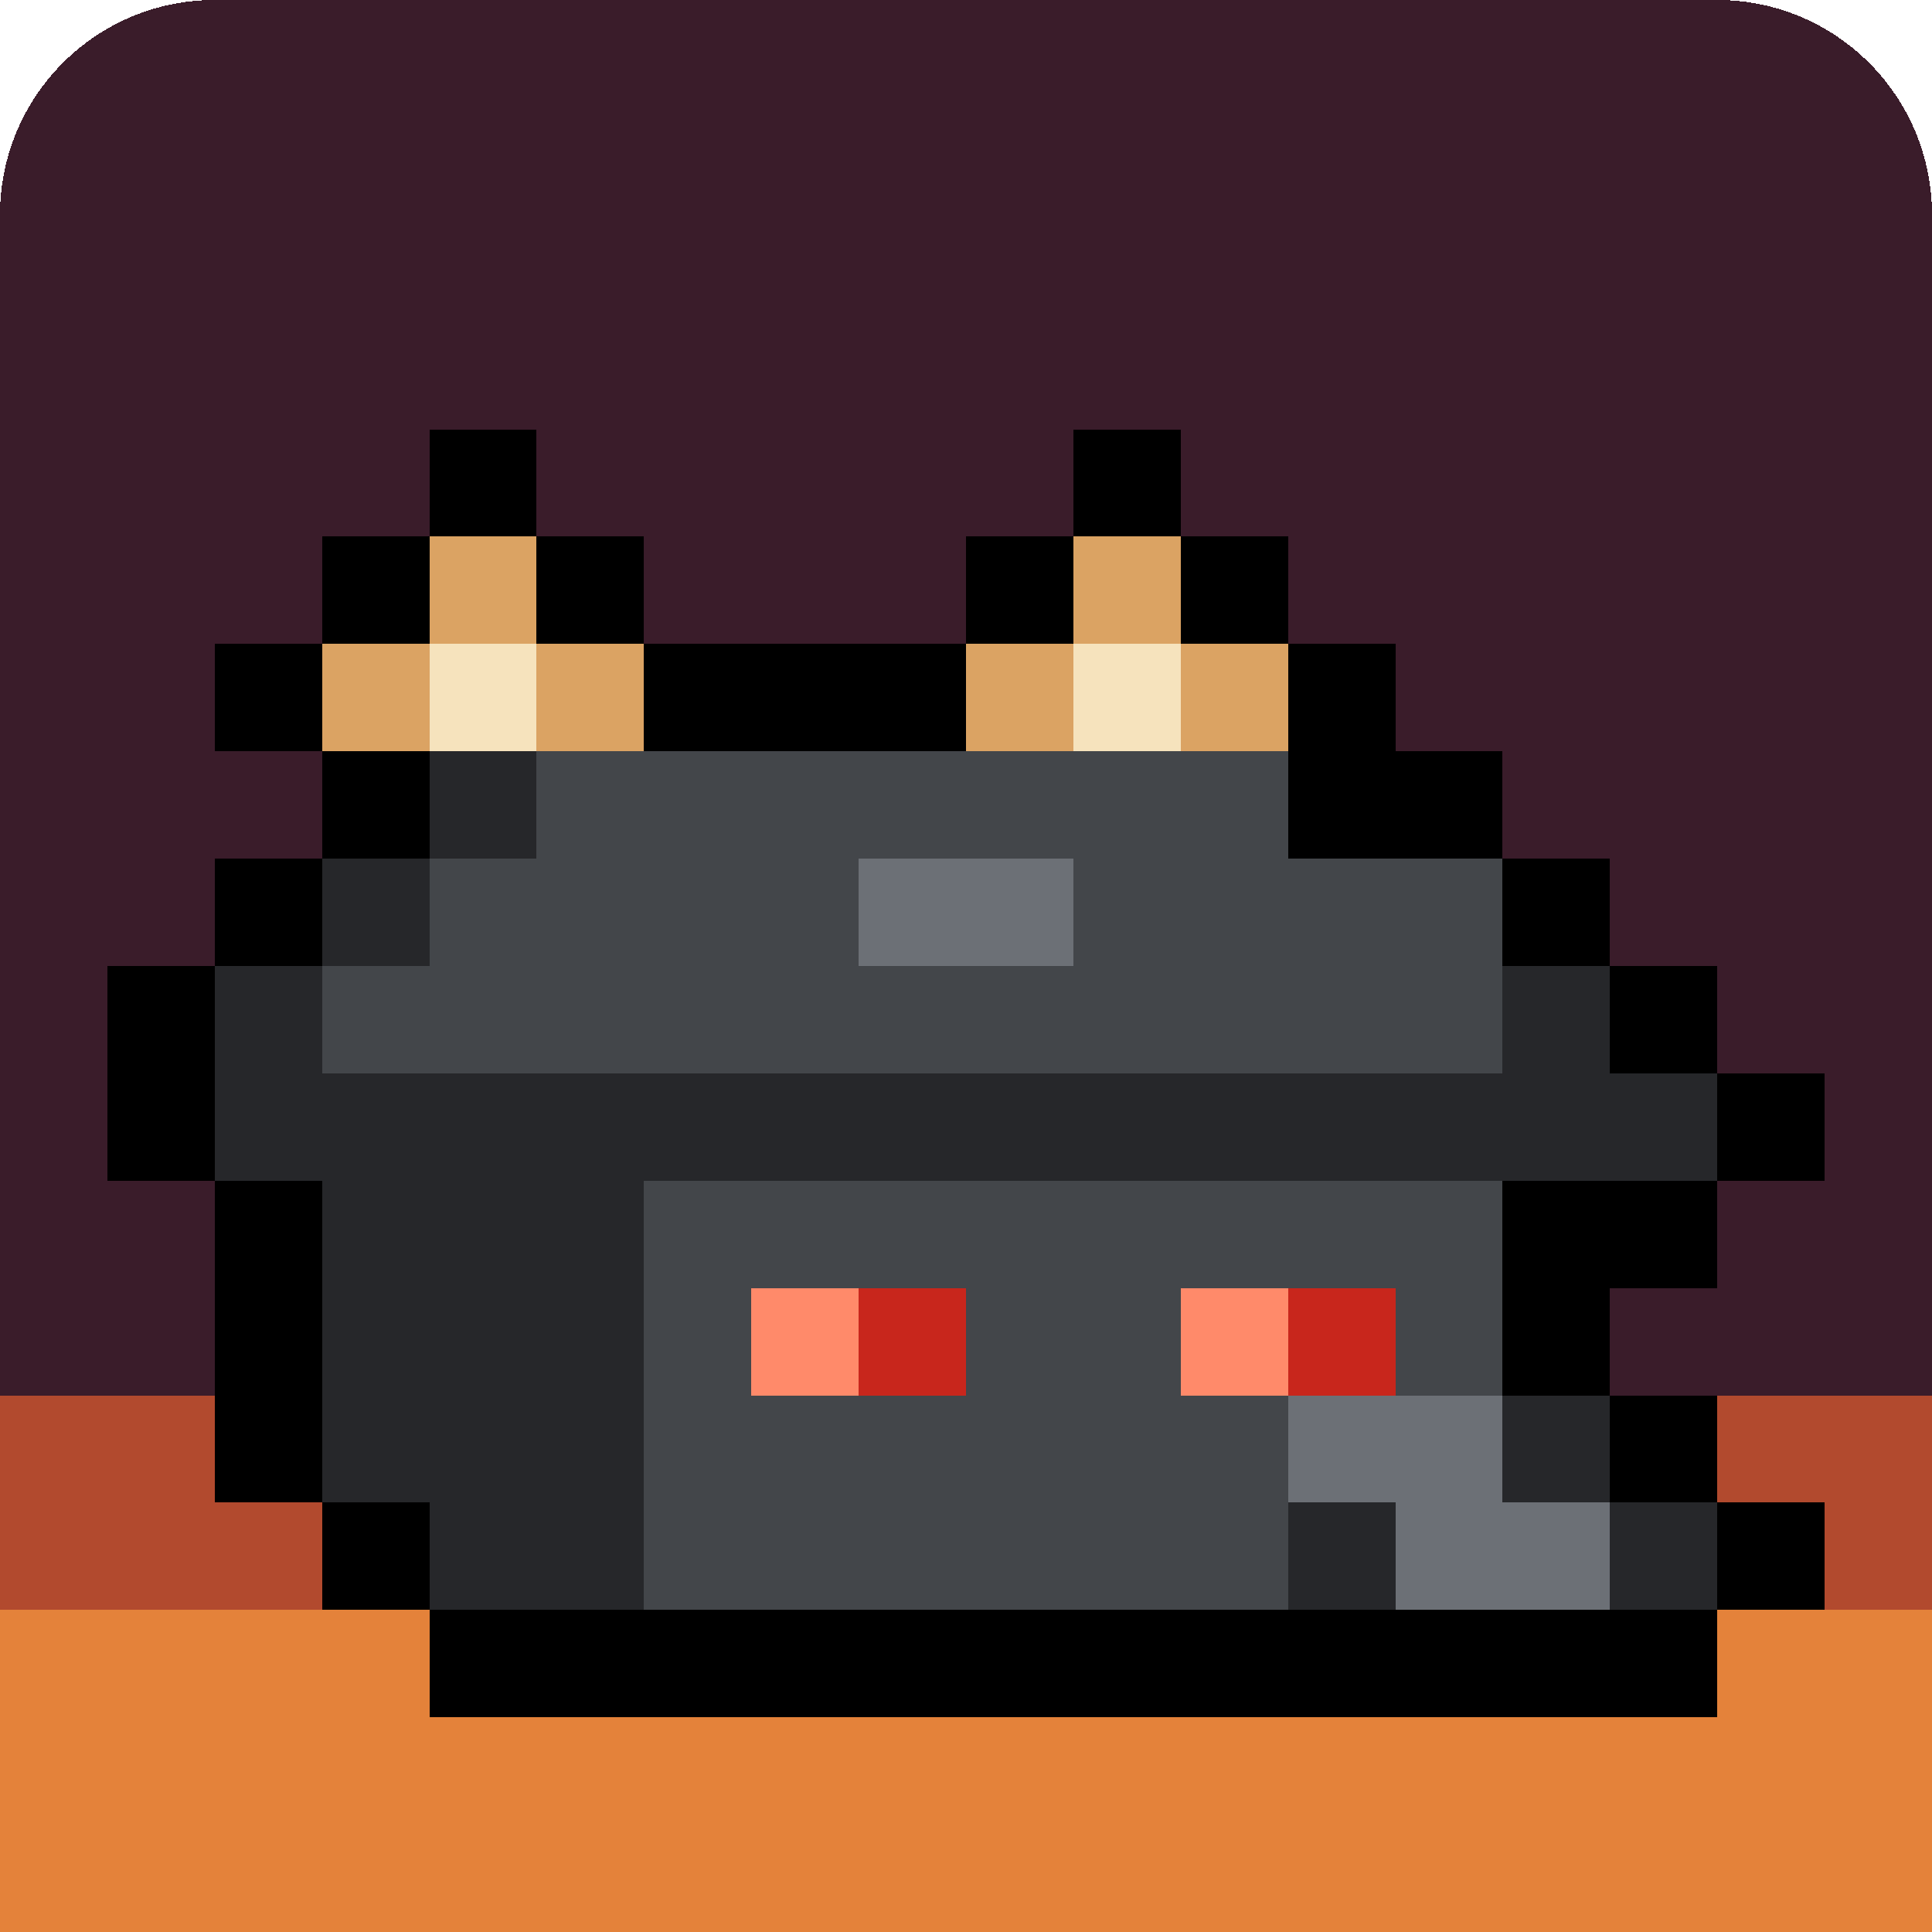
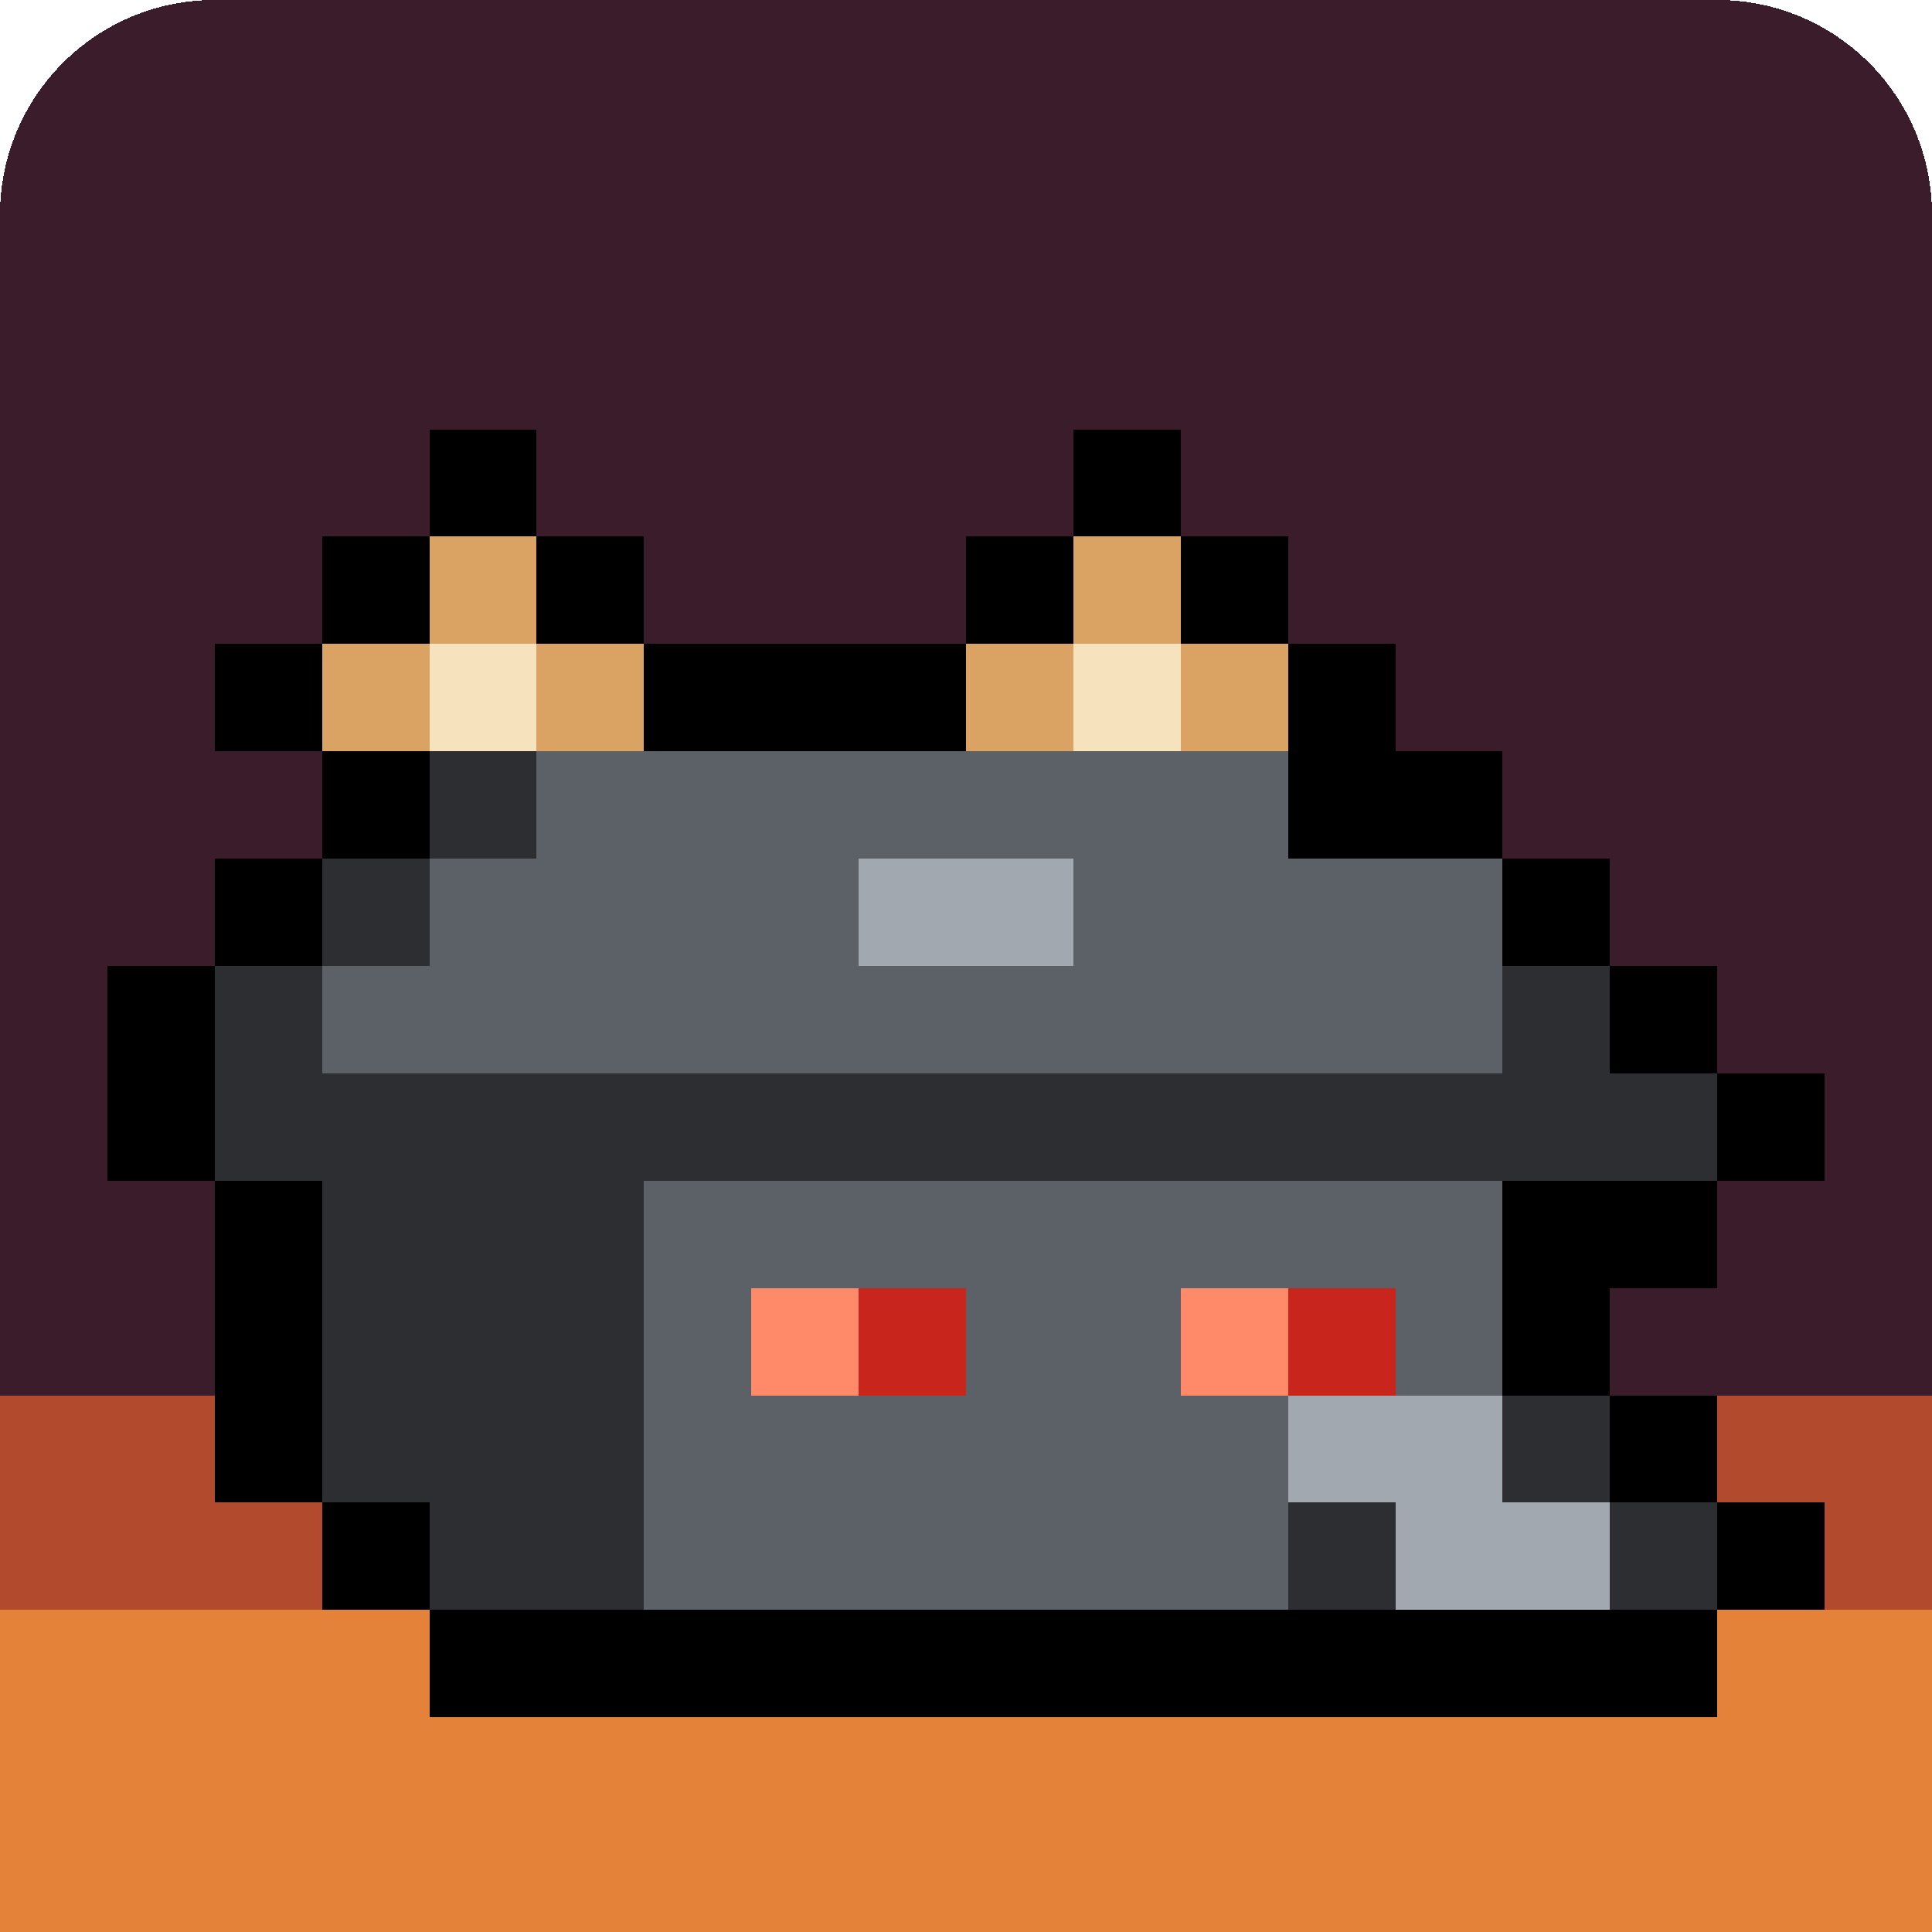
<svg xmlns="http://www.w3.org/2000/svg" viewBox="0 0 18 18" shape-rendering="crispEdges" role="img" aria-label="Commander Poom">
  <rect width="18" height="18" rx="2" fill="#3a1c2a" />
  <rect y="13" width="18" height="5" fill="#b24a2e" />
  <rect y="15" width="18" height="3" fill="#e4823a" />
  <rect x="4" y="4" width="1" height="1" fill="#000000" />
  <rect x="10" y="4" width="1" height="1" fill="#000000" />
  <rect x="3" y="5" width="1" height="1" fill="#000000" />
  <rect x="4" y="5" width="1" height="1" fill="#dba363" />
  <rect x="5" y="5" width="1" height="1" fill="#000000" />
  <rect x="9" y="5" width="1" height="1" fill="#000000" />
  <rect x="10" y="5" width="1" height="1" fill="#dba363" />
  <rect x="11" y="5" width="1" height="1" fill="#000000" />
  <rect x="2" y="6" width="1" height="1" fill="#000000" />
  <rect x="3" y="6" width="1" height="1" fill="#dba363" />
  <rect x="4" y="6" width="1" height="1" fill="#f6e3bd" />
  <rect x="5" y="6" width="1" height="1" fill="#dba363" />
  <rect x="6" y="6" width="1" height="1" fill="#000000" />
  <rect x="7" y="6" width="1" height="1" fill="#000000" />
  <rect x="8" y="6" width="1" height="1" fill="#000000" />
  <rect x="9" y="6" width="1" height="1" fill="#dba363" />
  <rect x="10" y="6" width="1" height="1" fill="#f6e3bd" />
  <rect x="11" y="6" width="1" height="1" fill="#dba363" />
  <rect x="12" y="6" width="1" height="1" fill="#000000" />
  <rect x="3" y="7" width="1" height="1" fill="#000000" />
-   <rect x="4" y="7" width="1" height="1" fill="#26272a" />
-   <rect x="5" y="7" width="1" height="1" fill="#43464a" />
-   <rect x="6" y="7" width="1" height="1" fill="#43464a" />
-   <rect x="7" y="7" width="1" height="1" fill="#43464a" />
-   <rect x="8" y="7" width="1" height="1" fill="#43464a" />
-   <rect x="9" y="7" width="1" height="1" fill="#43464a" />
-   <rect x="10" y="7" width="1" height="1" fill="#43464a" />
-   <rect x="11" y="7" width="1" height="1" fill="#43464a" />
+   <rect x="4" y="7" width="1" height="1" fill="#2c2e32" />
+   <rect x="5" y="7" width="1" height="1" fill="#5c6168" />
+   <rect x="6" y="7" width="1" height="1" fill="#5c6168" />
+   <rect x="7" y="7" width="1" height="1" fill="#5c6168" />
+   <rect x="8" y="7" width="1" height="1" fill="#5c6168" />
+   <rect x="9" y="7" width="1" height="1" fill="#5c6168" />
+   <rect x="10" y="7" width="1" height="1" fill="#5c6168" />
+   <rect x="11" y="7" width="1" height="1" fill="#5c6168" />
  <rect x="12" y="7" width="1" height="1" fill="#000000" />
  <rect x="13" y="7" width="1" height="1" fill="#000000" />
  <rect x="2" y="8" width="1" height="1" fill="#000000" />
-   <rect x="3" y="8" width="1" height="1" fill="#26272a" />
-   <rect x="4" y="8" width="1" height="1" fill="#43464a" />
-   <rect x="5" y="8" width="1" height="1" fill="#43464a" />
-   <rect x="6" y="8" width="1" height="1" fill="#43464a" />
-   <rect x="7" y="8" width="1" height="1" fill="#43464a" />
-   <rect x="8" y="8" width="1" height="1" fill="#6c7076" />
-   <rect x="9" y="8" width="1" height="1" fill="#6c7076" />
-   <rect x="10" y="8" width="1" height="1" fill="#43464a" />
-   <rect x="11" y="8" width="1" height="1" fill="#43464a" />
-   <rect x="12" y="8" width="1" height="1" fill="#43464a" />
-   <rect x="13" y="8" width="1" height="1" fill="#43464a" />
+   <rect x="3" y="8" width="1" height="1" fill="#2c2e32" />
+   <rect x="4" y="8" width="1" height="1" fill="#5c6168" />
+   <rect x="5" y="8" width="1" height="1" fill="#5c6168" />
+   <rect x="6" y="8" width="1" height="1" fill="#5c6168" />
+   <rect x="7" y="8" width="1" height="1" fill="#5c6168" />
+   <rect x="8" y="8" width="1" height="1" fill="#a2a8b0" />
+   <rect x="9" y="8" width="1" height="1" fill="#a2a8b0" />
+   <rect x="10" y="8" width="1" height="1" fill="#5c6168" />
+   <rect x="11" y="8" width="1" height="1" fill="#5c6168" />
+   <rect x="12" y="8" width="1" height="1" fill="#5c6168" />
+   <rect x="13" y="8" width="1" height="1" fill="#5c6168" />
  <rect x="14" y="8" width="1" height="1" fill="#000000" />
  <rect x="1" y="9" width="1" height="1" fill="#000000" />
-   <rect x="2" y="9" width="1" height="1" fill="#26272a" />
-   <rect x="3" y="9" width="1" height="1" fill="#43464a" />
-   <rect x="4" y="9" width="1" height="1" fill="#43464a" />
-   <rect x="5" y="9" width="1" height="1" fill="#43464a" />
-   <rect x="6" y="9" width="1" height="1" fill="#43464a" />
-   <rect x="7" y="9" width="1" height="1" fill="#43464a" />
-   <rect x="8" y="9" width="1" height="1" fill="#43464a" />
-   <rect x="9" y="9" width="1" height="1" fill="#43464a" />
-   <rect x="10" y="9" width="1" height="1" fill="#43464a" />
-   <rect x="11" y="9" width="1" height="1" fill="#43464a" />
-   <rect x="12" y="9" width="1" height="1" fill="#43464a" />
-   <rect x="13" y="9" width="1" height="1" fill="#43464a" />
-   <rect x="14" y="9" width="1" height="1" fill="#26272a" />
+   <rect x="2" y="9" width="1" height="1" fill="#2c2e32" />
+   <rect x="3" y="9" width="1" height="1" fill="#5c6168" />
+   <rect x="4" y="9" width="1" height="1" fill="#5c6168" />
+   <rect x="5" y="9" width="1" height="1" fill="#5c6168" />
+   <rect x="6" y="9" width="1" height="1" fill="#5c6168" />
+   <rect x="7" y="9" width="1" height="1" fill="#5c6168" />
+   <rect x="8" y="9" width="1" height="1" fill="#5c6168" />
+   <rect x="9" y="9" width="1" height="1" fill="#5c6168" />
+   <rect x="10" y="9" width="1" height="1" fill="#5c6168" />
+   <rect x="11" y="9" width="1" height="1" fill="#5c6168" />
+   <rect x="12" y="9" width="1" height="1" fill="#5c6168" />
+   <rect x="13" y="9" width="1" height="1" fill="#5c6168" />
+   <rect x="14" y="9" width="1" height="1" fill="#2c2e32" />
  <rect x="15" y="9" width="1" height="1" fill="#000000" />
  <rect x="1" y="10" width="1" height="1" fill="#000000" />
-   <rect x="2" y="10" width="1" height="1" fill="#26272a" />
-   <rect x="3" y="10" width="1" height="1" fill="#26272a" />
-   <rect x="4" y="10" width="1" height="1" fill="#26272a" />
-   <rect x="5" y="10" width="1" height="1" fill="#26272a" />
-   <rect x="6" y="10" width="1" height="1" fill="#26272a" />
-   <rect x="7" y="10" width="1" height="1" fill="#26272a" />
-   <rect x="8" y="10" width="1" height="1" fill="#26272a" />
-   <rect x="9" y="10" width="1" height="1" fill="#26272a" />
-   <rect x="10" y="10" width="1" height="1" fill="#26272a" />
-   <rect x="11" y="10" width="1" height="1" fill="#26272a" />
-   <rect x="12" y="10" width="1" height="1" fill="#26272a" />
-   <rect x="13" y="10" width="1" height="1" fill="#26272a" />
-   <rect x="14" y="10" width="1" height="1" fill="#26272a" />
-   <rect x="15" y="10" width="1" height="1" fill="#26272a" />
+   <rect x="2" y="10" width="1" height="1" fill="#2c2e32" />
+   <rect x="3" y="10" width="1" height="1" fill="#2c2e32" />
+   <rect x="4" y="10" width="1" height="1" fill="#2c2e32" />
+   <rect x="5" y="10" width="1" height="1" fill="#2c2e32" />
+   <rect x="6" y="10" width="1" height="1" fill="#2c2e32" />
+   <rect x="7" y="10" width="1" height="1" fill="#2c2e32" />
+   <rect x="8" y="10" width="1" height="1" fill="#2c2e32" />
+   <rect x="9" y="10" width="1" height="1" fill="#2c2e32" />
+   <rect x="10" y="10" width="1" height="1" fill="#2c2e32" />
+   <rect x="11" y="10" width="1" height="1" fill="#2c2e32" />
+   <rect x="12" y="10" width="1" height="1" fill="#2c2e32" />
+   <rect x="13" y="10" width="1" height="1" fill="#2c2e32" />
+   <rect x="14" y="10" width="1" height="1" fill="#2c2e32" />
+   <rect x="15" y="10" width="1" height="1" fill="#2c2e32" />
  <rect x="16" y="10" width="1" height="1" fill="#000000" />
  <rect x="2" y="11" width="1" height="1" fill="#000000" />
-   <rect x="3" y="11" width="1" height="1" fill="#26272a" />
-   <rect x="4" y="11" width="1" height="1" fill="#26272a" />
-   <rect x="5" y="11" width="1" height="1" fill="#26272a" />
-   <rect x="6" y="11" width="1" height="1" fill="#43464a" />
-   <rect x="7" y="11" width="1" height="1" fill="#43464a" />
-   <rect x="8" y="11" width="1" height="1" fill="#43464a" />
-   <rect x="9" y="11" width="1" height="1" fill="#43464a" />
-   <rect x="10" y="11" width="1" height="1" fill="#43464a" />
-   <rect x="11" y="11" width="1" height="1" fill="#43464a" />
-   <rect x="12" y="11" width="1" height="1" fill="#43464a" />
-   <rect x="13" y="11" width="1" height="1" fill="#43464a" />
+   <rect x="3" y="11" width="1" height="1" fill="#2c2e32" />
+   <rect x="4" y="11" width="1" height="1" fill="#2c2e32" />
+   <rect x="5" y="11" width="1" height="1" fill="#2c2e32" />
+   <rect x="6" y="11" width="1" height="1" fill="#5c6168" />
+   <rect x="7" y="11" width="1" height="1" fill="#5c6168" />
+   <rect x="8" y="11" width="1" height="1" fill="#5c6168" />
+   <rect x="9" y="11" width="1" height="1" fill="#5c6168" />
+   <rect x="10" y="11" width="1" height="1" fill="#5c6168" />
+   <rect x="11" y="11" width="1" height="1" fill="#5c6168" />
+   <rect x="12" y="11" width="1" height="1" fill="#5c6168" />
+   <rect x="13" y="11" width="1" height="1" fill="#5c6168" />
  <rect x="14" y="11" width="1" height="1" fill="#000000" />
  <rect x="15" y="11" width="1" height="1" fill="#000000" />
  <rect x="2" y="12" width="1" height="1" fill="#000000" />
-   <rect x="3" y="12" width="1" height="1" fill="#26272a" />
-   <rect x="4" y="12" width="1" height="1" fill="#26272a" />
-   <rect x="5" y="12" width="1" height="1" fill="#26272a" />
-   <rect x="6" y="12" width="1" height="1" fill="#43464a" />
+   <rect x="3" y="12" width="1" height="1" fill="#2c2e32" />
+   <rect x="4" y="12" width="1" height="1" fill="#2c2e32" />
+   <rect x="5" y="12" width="1" height="1" fill="#2c2e32" />
+   <rect x="6" y="12" width="1" height="1" fill="#5c6168" />
  <rect x="7" y="12" width="1" height="1" fill="#ff8a6a" />
  <rect x="8" y="12" width="1" height="1" fill="#c8261c" />
-   <rect x="9" y="12" width="1" height="1" fill="#43464a" />
-   <rect x="10" y="12" width="1" height="1" fill="#43464a" />
+   <rect x="9" y="12" width="1" height="1" fill="#5c6168" />
+   <rect x="10" y="12" width="1" height="1" fill="#5c6168" />
  <rect x="11" y="12" width="1" height="1" fill="#ff8a6a" />
  <rect x="12" y="12" width="1" height="1" fill="#c8261c" />
-   <rect x="13" y="12" width="1" height="1" fill="#43464a" />
+   <rect x="13" y="12" width="1" height="1" fill="#5c6168" />
  <rect x="14" y="12" width="1" height="1" fill="#000000" />
  <rect x="2" y="13" width="1" height="1" fill="#000000" />
-   <rect x="3" y="13" width="1" height="1" fill="#26272a" />
-   <rect x="4" y="13" width="1" height="1" fill="#26272a" />
-   <rect x="5" y="13" width="1" height="1" fill="#26272a" />
-   <rect x="6" y="13" width="1" height="1" fill="#43464a" />
-   <rect x="7" y="13" width="1" height="1" fill="#43464a" />
-   <rect x="8" y="13" width="1" height="1" fill="#43464a" />
-   <rect x="9" y="13" width="1" height="1" fill="#43464a" />
-   <rect x="10" y="13" width="1" height="1" fill="#43464a" />
-   <rect x="11" y="13" width="1" height="1" fill="#43464a" />
-   <rect x="12" y="13" width="1" height="1" fill="#6c7076" />
-   <rect x="13" y="13" width="1" height="1" fill="#6c7076" />
-   <rect x="14" y="13" width="1" height="1" fill="#26272a" />
+   <rect x="3" y="13" width="1" height="1" fill="#2c2e32" />
+   <rect x="4" y="13" width="1" height="1" fill="#2c2e32" />
+   <rect x="5" y="13" width="1" height="1" fill="#2c2e32" />
+   <rect x="6" y="13" width="1" height="1" fill="#5c6168" />
+   <rect x="7" y="13" width="1" height="1" fill="#5c6168" />
+   <rect x="8" y="13" width="1" height="1" fill="#5c6168" />
+   <rect x="9" y="13" width="1" height="1" fill="#5c6168" />
+   <rect x="10" y="13" width="1" height="1" fill="#5c6168" />
+   <rect x="11" y="13" width="1" height="1" fill="#5c6168" />
+   <rect x="12" y="13" width="1" height="1" fill="#a2a8b0" />
+   <rect x="13" y="13" width="1" height="1" fill="#a2a8b0" />
+   <rect x="14" y="13" width="1" height="1" fill="#2c2e32" />
  <rect x="15" y="13" width="1" height="1" fill="#000000" />
  <rect x="3" y="14" width="1" height="1" fill="#000000" />
-   <rect x="4" y="14" width="1" height="1" fill="#26272a" />
-   <rect x="5" y="14" width="1" height="1" fill="#26272a" />
-   <rect x="6" y="14" width="1" height="1" fill="#43464a" />
-   <rect x="7" y="14" width="1" height="1" fill="#43464a" />
-   <rect x="8" y="14" width="1" height="1" fill="#43464a" />
-   <rect x="9" y="14" width="1" height="1" fill="#43464a" />
-   <rect x="10" y="14" width="1" height="1" fill="#43464a" />
-   <rect x="11" y="14" width="1" height="1" fill="#43464a" />
-   <rect x="12" y="14" width="1" height="1" fill="#26272a" />
-   <rect x="13" y="14" width="1" height="1" fill="#6c7076" />
-   <rect x="14" y="14" width="1" height="1" fill="#6c7076" />
-   <rect x="15" y="14" width="1" height="1" fill="#26272a" />
+   <rect x="4" y="14" width="1" height="1" fill="#2c2e32" />
+   <rect x="5" y="14" width="1" height="1" fill="#2c2e32" />
+   <rect x="6" y="14" width="1" height="1" fill="#5c6168" />
+   <rect x="7" y="14" width="1" height="1" fill="#5c6168" />
+   <rect x="8" y="14" width="1" height="1" fill="#5c6168" />
+   <rect x="9" y="14" width="1" height="1" fill="#5c6168" />
+   <rect x="10" y="14" width="1" height="1" fill="#5c6168" />
+   <rect x="11" y="14" width="1" height="1" fill="#5c6168" />
+   <rect x="12" y="14" width="1" height="1" fill="#2c2e32" />
+   <rect x="13" y="14" width="1" height="1" fill="#a2a8b0" />
+   <rect x="14" y="14" width="1" height="1" fill="#a2a8b0" />
+   <rect x="15" y="14" width="1" height="1" fill="#2c2e32" />
  <rect x="16" y="14" width="1" height="1" fill="#000000" />
  <rect x="4" y="15" width="1" height="1" fill="#000000" />
  <rect x="5" y="15" width="1" height="1" fill="#000000" />
  <rect x="6" y="15" width="1" height="1" fill="#000000" />
  <rect x="7" y="15" width="1" height="1" fill="#000000" />
  <rect x="8" y="15" width="1" height="1" fill="#000000" />
  <rect x="9" y="15" width="1" height="1" fill="#000000" />
  <rect x="10" y="15" width="1" height="1" fill="#000000" />
  <rect x="11" y="15" width="1" height="1" fill="#000000" />
  <rect x="12" y="15" width="1" height="1" fill="#000000" />
  <rect x="13" y="15" width="1" height="1" fill="#000000" />
  <rect x="14" y="15" width="1" height="1" fill="#000000" />
  <rect x="15" y="15" width="1" height="1" fill="#000000" />
</svg>
